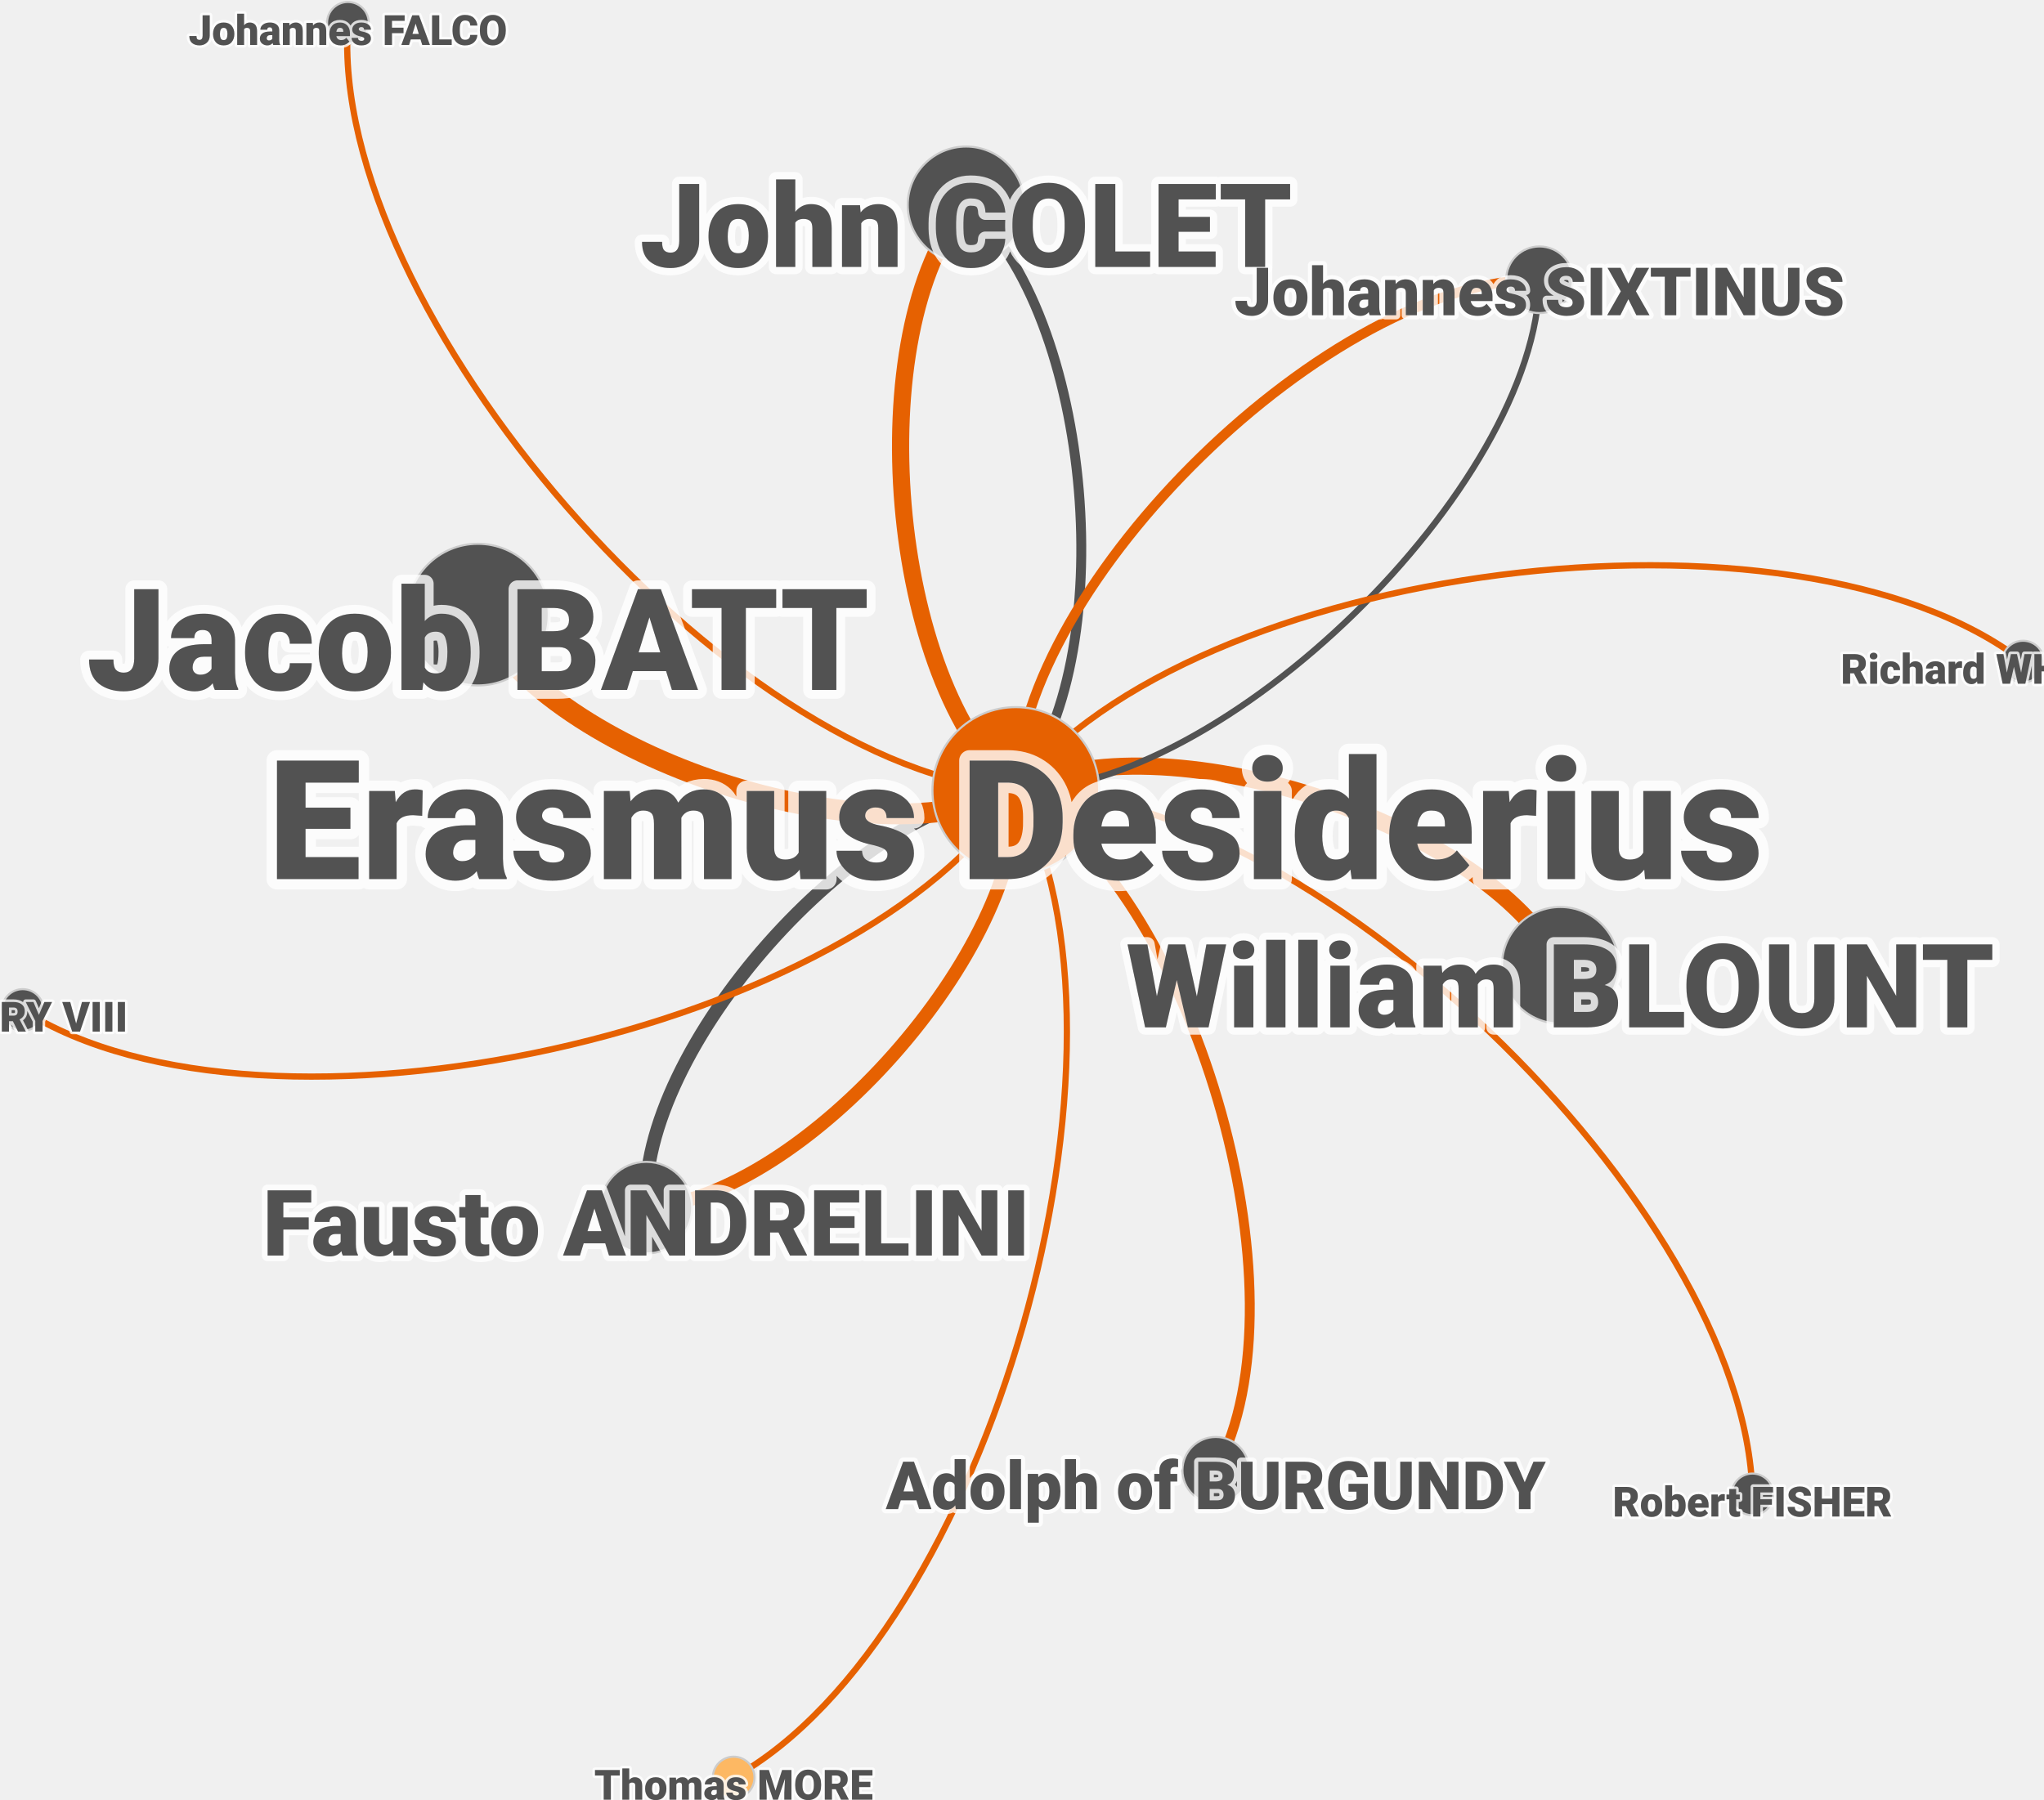
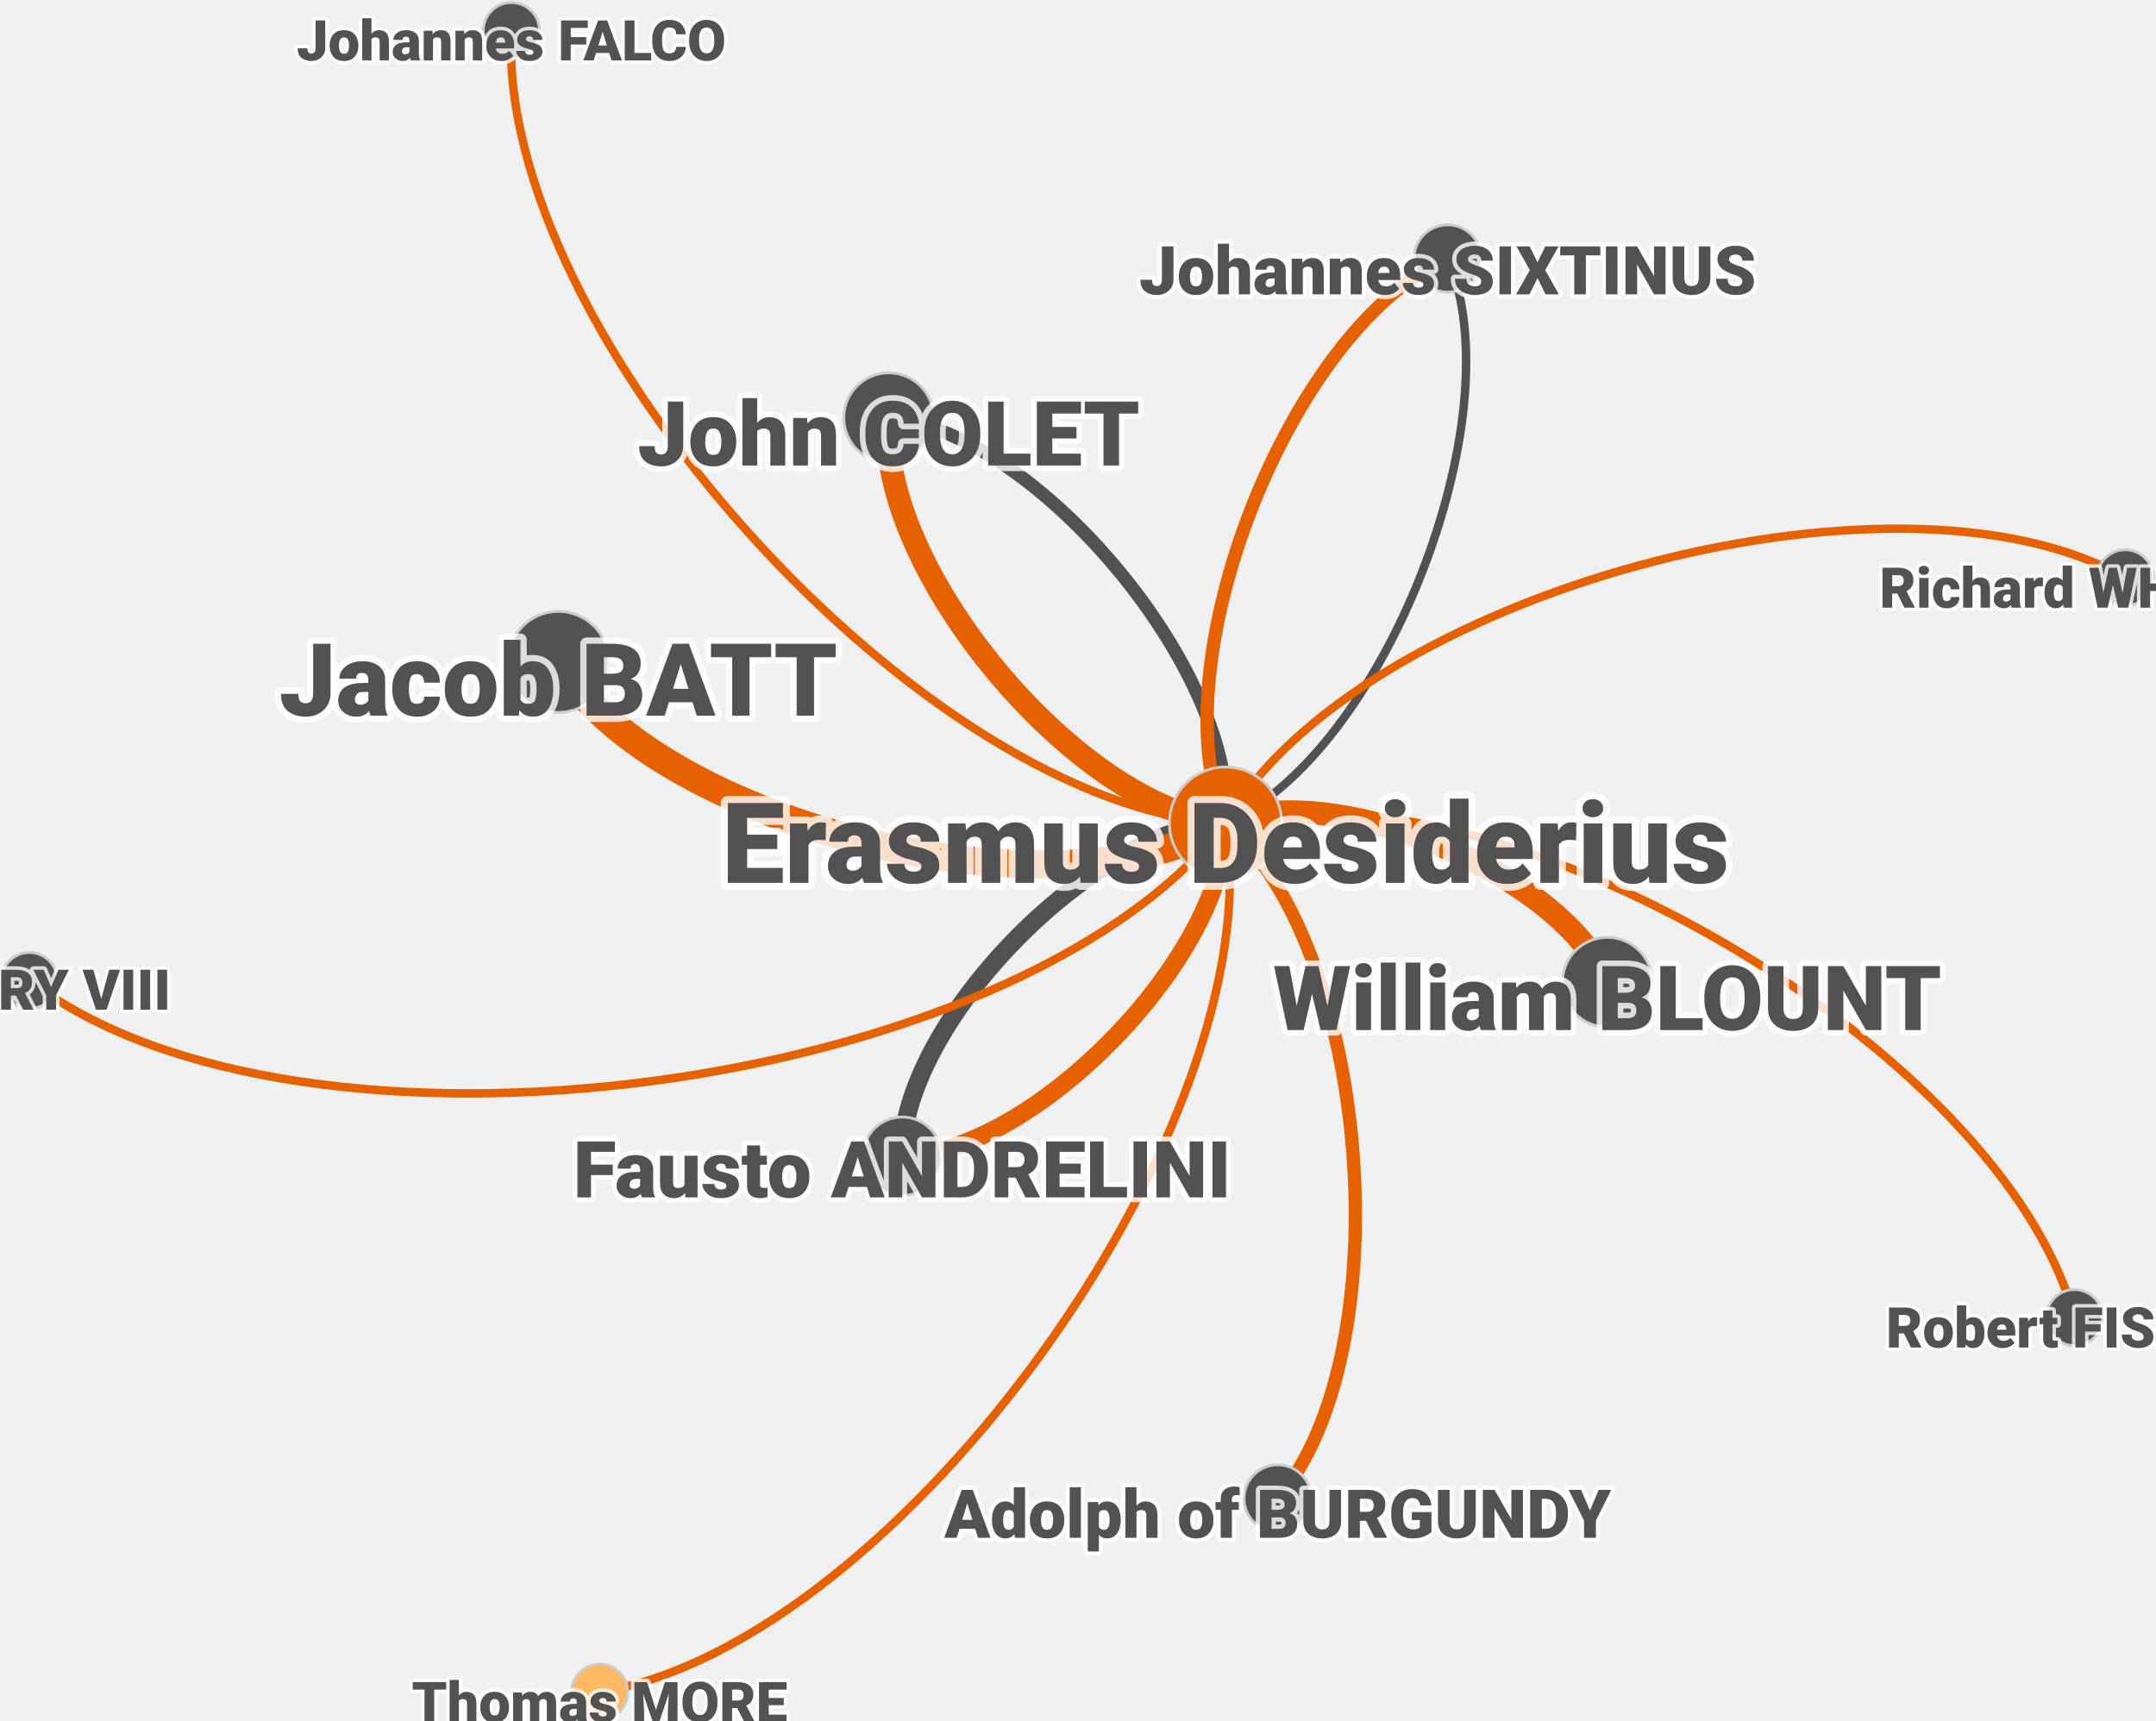
- <svg xmlns="http://www.w3.org/2000/svg" contentScriptType="text/ecmascript" width="981.0" zoomAndPan="magnify" contentStyleType="text/css" viewBox="-492 -420 981 864" height="864.0" preserveAspectRatio="xMidYMid meet" version="1.1">
+ <svg xmlns="http://www.w3.org/2000/svg" contentScriptType="text/ecmascript" width="768.0" zoomAndPan="magnify" contentStyleType="text/css" viewBox="-393 -309 768 613" height="613.0" preserveAspectRatio="xMidYMid meet" version="1.1">
  <g id="edges">
-     <path fill="none" stroke-width="6.5" d="M -181.811,159.722 C -186.401,84.201 -80.004,-35.966 -4.483,-40.556" class="id_andrelini_publio_fausto_viaf_32016421 id_erasmus_desiderius_viaf_95982394" stroke-opacity="1.0" stroke="#525252" />
-     <path fill="none" stroke-width="10.0" d="M -4.483,-40.556 C -72.997,-5.807 -227.891,-56.454 -262.64,-124.967" class="id_erasmus_desiderius_viaf_95982394 id_batt_jacob_viaf_291974564" stroke-opacity="1.0" stroke="#e66101" />
-     <path fill="none" stroke-width="6.5" d="M -4.483,-40.556 C 0.107,34.965 -106.29,155.132 -181.811,159.722" class="id_erasmus_desiderius_viaf_95982394 id_andrelini_publio_fausto_viaf_32016421" stroke-opacity="1.0" stroke="#e66101" />
-     <path fill="none" stroke-width="3.0" d="M -4.483,-40.556 C -78.729,75.843 -364.696,139.073 -481.095,64.827" class="id_erasmus_desiderius_viaf_95982394 id_henry_viii_king_of_england_viaf_172419710" stroke-opacity="1.0" stroke="#e66101" />
-     <path fill="none" stroke-width="8.25" d="M -4.483,-40.556 C 64.578,-76.039 221.394,-25.673 256.877,43.388" class="id_erasmus_desiderius_viaf_95982394 id_blount_william_viaf_212831990" stroke-opacity="1.0" stroke="#e66101" />
-     <path fill="none" stroke-width="4.75" d="M -28.335,-321.653 C 32.655,-270.204 46.966,-101.546 -4.483,-40.556" class="id_colet_john_viaf_34454805 id_erasmus_desiderius_viaf_95982394" stroke-opacity="1.0" stroke="#525252" />
-     <path fill="none" stroke-width="8.25" d="M -4.483,-40.556 C -65.473,-92.005 -79.784,-260.663 -28.335,-321.653" class="id_erasmus_desiderius_viaf_95982394 id_colet_john_viaf_34454805" stroke-opacity="1.0" stroke="#e66101" />
-     <path fill="none" stroke-width="3.0" d="M 246.869,-285.701 C 245.628,-186.401 94.816,-39.314 -4.483,-40.556" class="id_sixtinus_johannes_viaf_unknown id_erasmus_desiderius_viaf_95982394" stroke-opacity="1.0" stroke="#525252" />
-     <path fill="none" stroke-width="4.75" d="M -4.483,-40.556 C -3.242,-139.855 147.57,-286.942 246.869,-285.701" class="id_erasmus_desiderius_viaf_95982394 id_sixtinus_johannes_viaf_unknown" stroke-opacity="1.0" stroke="#e66101" />
-     <path fill="none" stroke-width="3.0" d="M -4.483,-40.556 C 63.201,81.291 -18.042,365.587 -139.888,433.272" class="id_erasmus_desiderius_viaf_95982394 id_more_thomas_sir_saint_viaf_29541174" stroke-opacity="1.0" stroke="#e66101" />
-     <path fill="none" stroke-width="3.0" d="M -4.483,-40.556 C 133.808,-43.682 345.935,159.067 349.061,297.358" class="id_erasmus_desiderius_viaf_95982394 id_fisher_robert_viaf_unknown" stroke-opacity="1.0" stroke="#e66101" />
-     <path fill="none" stroke-width="3.0" d="M -4.483,-40.556 C -142.291,-50.147 -334.616,-271.244 -325.025,-409.052" class="id_erasmus_desiderius_viaf_95982394 id_falco_johannes_viaf_unknown" stroke-opacity="1.0" stroke="#e66101" />
-     <path fill="none" stroke-width="3.0" d="M -4.483,-40.556 C 79.83,-149.617 369.892,-186.737 478.953,-102.424" class="id_erasmus_desiderius_viaf_95982394 id_whitford_richard_viaf_7440509" stroke-opacity="1.0" stroke="#e66101" />
-     <path fill="none" stroke-width="4.75" d="M -4.483,-40.556 C 79.981,5.516 137.571,201.319 91.5,285.784" class="id_erasmus_desiderius_viaf_95982394 id_bourgogne_adolphe_de_viaf_308694698" stroke-opacity="1.0" stroke="#e66101" />
+     <path fill="none" stroke-width="6.5" d="M -71.634,102.975 C -72.337,56.195 -3.222,-15.028 43.558,-15.731" class="id_andrelini_publio_fausto_viaf_32016421 id_erasmus_desiderius_viaf_95982394" stroke-opacity="1.0" stroke="#525252" />
+     <path fill="none" stroke-width="10.0" d="M 43.558,-15.731 C -15.464,20.315 -158.066,-14.149 -194.112,-73.171" class="id_erasmus_desiderius_viaf_95982394 id_batt_jacob_viaf_291974564" stroke-opacity="1.0" stroke="#e66101" />
+     <path fill="none" stroke-width="6.5" d="M 43.558,-15.731 C 44.261,31.048 -24.854,102.272 -71.634,102.975" class="id_erasmus_desiderius_viaf_95982394 id_andrelini_publio_fausto_viaf_32016421" stroke-opacity="1.0" stroke="#e66101" />
+     <path fill="none" stroke-width="3.0" d="M 43.558,-15.731 C -30.447,80.708 -286.112,114.359 -382.551,40.355" class="id_erasmus_desiderius_viaf_95982394 id_henry_viii_king_of_england_viaf_172419710" stroke-opacity="1.0" stroke="#e66101" />
+     <path fill="none" stroke-width="8.25" d="M 43.558,-15.731 C 82.096,-31.594 163.697,2.42 179.559,40.958" class="id_erasmus_desiderius_viaf_95982394 id_blount_william_viaf_212831990" stroke-opacity="1.0" stroke="#e66101" />
+     <path fill="none" stroke-width="4.75" d="M -76.426,-160.171 C -23.542,-155.28 48.449,-68.616 43.558,-15.731" class="id_colet_john_viaf_34454805 id_erasmus_desiderius_viaf_95982394" stroke-opacity="1.0" stroke="#525252" />
+     <path fill="none" stroke-width="8.25" d="M 43.558,-15.731 C -9.327,-20.622 -81.317,-107.286 -76.426,-160.171" class="id_erasmus_desiderius_viaf_95982394 id_colet_john_viaf_34454805" stroke-opacity="1.0" stroke="#e66101" />
+     <path fill="none" stroke-width="3.0" d="M 122.689,-216.901 C 147.097,-160.841 99.618,-40.139 43.558,-15.731" class="id_sixtinus_johannes_viaf_unknown id_erasmus_desiderius_viaf_95982394" stroke-opacity="1.0" stroke="#525252" />
+     <path fill="none" stroke-width="4.75" d="M 43.558,-15.731 C 19.15,-71.791 66.629,-192.493 122.689,-216.901" class="id_erasmus_desiderius_viaf_95982394 id_sixtinus_johannes_viaf_unknown" stroke-opacity="1.0" stroke="#e66101" />
+     <path fill="none" stroke-width="3.0" d="M 43.558,-15.731 C 60.893,90.793 -72.89,276.582 -179.413,293.917" class="id_erasmus_desiderius_viaf_95982394 id_more_thomas_sir_saint_viaf_29541174" stroke-opacity="1.0" stroke="#e66101" />
+     <path fill="none" stroke-width="3.0" d="M 43.558,-15.731 C 139.269,-40.97 320.694,64.739 345.933,160.451" class="id_erasmus_desiderius_viaf_95982394 id_fisher_robert_viaf_unknown" stroke-opacity="1.0" stroke="#e66101" />
+     <path fill="none" stroke-width="3.0" d="M 43.558,-15.731 C -63.799,-21.327 -216.442,-190.756 -210.846,-298.114" class="id_erasmus_desiderius_viaf_95982394 id_falco_johannes_viaf_unknown" stroke-opacity="1.0" stroke="#e66101" />
+     <path fill="none" stroke-width="3.0" d="M 43.558,-15.731 C 90.171,-97.306 282.452,-149.748 364.026,-103.136" class="id_erasmus_desiderius_viaf_95982394 id_whitford_richard_viaf_7440509" stroke-opacity="1.0" stroke="#e66101" />
+     <path fill="none" stroke-width="4.75" d="M 43.558,-15.731 C 95.399,28.676 106.55,173.05 62.143,224.891" class="id_erasmus_desiderius_viaf_95982394 id_bourgogne_adolphe_de_viaf_308694698" stroke-opacity="1.0" stroke="#e66101" />
  </g>
  <g id="nodes">
-     <circle fill-opacity="1.0" fill="#525252" r="22.0" cx="-181.811" class="id_andrelini_publio_fausto_viaf_32016421" cy="159.722" stroke="#cccccc" stroke-opacity="1.0" stroke-width="1.0" />
-     <circle fill-opacity="1.0" fill="#525252" r="34.0" cx="-262.64" class="id_batt_jacob_viaf_291974564" cy="-124.967" stroke="#cccccc" stroke-opacity="1.0" stroke-width="1.0" />
-     <circle fill-opacity="1.0" fill="#525252" r="28.0" cx="256.877" class="id_blount_william_viaf_212831990" cy="43.388" stroke="#cccccc" stroke-opacity="1.0" stroke-width="1.0" />
-     <circle fill-opacity="1.0" fill="#525252" r="16.0" cx="91.5" class="id_bourgogne_adolphe_de_viaf_308694698" cy="285.784" stroke="#cccccc" stroke-opacity="1.0" stroke-width="1.0" />
-     <circle fill-opacity="1.0" fill="#525252" r="28.0" cx="-28.335" class="id_colet_john_viaf_34454805" cy="-321.653" stroke="#cccccc" stroke-opacity="1.0" stroke-width="1.0" />
-     <circle fill-opacity="1.0" fill="#e66101" r="40.0" cx="-4.483" class="id_erasmus_desiderius_viaf_95982394" cy="-40.556" stroke="#cccccc" stroke-opacity="1.0" stroke-width="1.0" />
-     <circle fill-opacity="1.0" fill="#525252" r="10.0" cx="-325.025" class="id_falco_johannes_viaf_unknown" cy="-409.052" stroke="#cccccc" stroke-opacity="1.0" stroke-width="1.0" />
-     <circle fill-opacity="1.0" fill="#525252" r="10.0" cx="349.061" class="id_fisher_robert_viaf_unknown" cy="297.358" stroke="#cccccc" stroke-opacity="1.0" stroke-width="1.0" />
-     <circle fill-opacity="1.0" fill="#525252" r="10.0" cx="-481.095" class="id_henry_viii_king_of_england_viaf_172419710" cy="64.827" stroke="#cccccc" stroke-opacity="1.0" stroke-width="1.0" />
-     <circle fill-opacity="1.0" fill="#fdb863" r="10.0" cx="-139.888" class="id_more_thomas_sir_saint_viaf_29541174" cy="433.272" stroke="#cccccc" stroke-opacity="1.0" stroke-width="1.0" />
-     <circle fill-opacity="1.0" fill="#525252" r="16.0" cx="246.869" class="id_sixtinus_johannes_viaf_unknown" cy="-285.701" stroke="#cccccc" stroke-opacity="1.0" stroke-width="1.0" />
-     <circle fill-opacity="1.0" fill="#525252" r="10.0" cx="478.953" class="id_whitford_richard_viaf_7440509" cy="-102.424" stroke="#cccccc" stroke-opacity="1.0" stroke-width="1.0" />
+     <circle fill-opacity="1.0" fill="#525252" r="14.0" cx="-71.634" class="id_andrelini_publio_fausto_viaf_32016421" cy="102.975" stroke="#cccccc" stroke-opacity="1.0" stroke-width="1.0" />
+     <circle fill-opacity="1.0" fill="#525252" r="18.0" cx="-194.112" class="id_batt_jacob_viaf_291974564" cy="-73.171" stroke="#cccccc" stroke-opacity="1.0" stroke-width="1.0" />
+     <circle fill-opacity="1.0" fill="#525252" r="16.0" cx="179.559" class="id_blount_william_viaf_212831990" cy="40.958" stroke="#cccccc" stroke-opacity="1.0" stroke-width="1.0" />
+     <circle fill-opacity="1.0" fill="#525252" r="12.0" cx="62.143" class="id_bourgogne_adolphe_de_viaf_308694698" cy="224.891" stroke="#cccccc" stroke-opacity="1.0" stroke-width="1.0" />
+     <circle fill-opacity="1.0" fill="#525252" r="16.0" cx="-76.426" class="id_colet_john_viaf_34454805" cy="-160.171" stroke="#cccccc" stroke-opacity="1.0" stroke-width="1.0" />
+     <circle fill-opacity="1.0" fill="#e66101" r="20.0" cx="43.558" class="id_erasmus_desiderius_viaf_95982394" cy="-15.731" stroke="#cccccc" stroke-opacity="1.0" stroke-width="1.0" />
+     <circle fill-opacity="1.0" fill="#525252" r="10.0" cx="-210.846" class="id_falco_johannes_viaf_unknown" cy="-298.114" stroke="#cccccc" stroke-opacity="1.0" stroke-width="1.0" />
+     <circle fill-opacity="1.0" fill="#525252" r="10.0" cx="345.933" class="id_fisher_robert_viaf_unknown" cy="160.451" stroke="#cccccc" stroke-opacity="1.0" stroke-width="1.0" />
+     <circle fill-opacity="1.0" fill="#525252" r="10.0" cx="-382.551" class="id_henry_viii_king_of_england_viaf_172419710" cy="40.355" stroke="#cccccc" stroke-opacity="1.0" stroke-width="1.0" />
+     <circle fill-opacity="1.0" fill="#fdb863" r="10.0" cx="-179.413" class="id_more_thomas_sir_saint_viaf_29541174" cy="293.917" stroke="#cccccc" stroke-opacity="1.0" stroke-width="1.0" />
+     <circle fill-opacity="1.0" fill="#525252" r="12.0" cx="122.689" class="id_sixtinus_johannes_viaf_unknown" cy="-216.901" stroke="#cccccc" stroke-opacity="1.0" stroke-width="1.0" />
+     <circle fill-opacity="1.0" fill="#525252" r="10.0" cx="364.026" class="id_whitford_richard_viaf_7440509" cy="-103.136" stroke="#cccccc" stroke-opacity="1.0" stroke-width="1.0" />
  </g>
  <g id="node-labels-outline">
-     <text stroke-linecap="round" font-size="44" x="-181.811" y="167.649" fill="#525252" stroke-linejoin="round" style="text-anchor: middle; dominant-baseline: central;" font-family="Roboto Black" class="id_andrelini_publio_fausto_viaf_32016421" stroke="#ffffff" stroke-opacity="0.8" stroke-width="5.5px">
+     <text stroke-linecap="round" font-size="28" x="-71.634" y="108.02" fill="#525252" stroke-linejoin="round" style="text-anchor: middle; dominant-baseline: central;" font-family="Roboto Black" class="id_andrelini_publio_fausto_viaf_32016421" stroke="#ffffff" stroke-opacity="0.8" stroke-width="3.5px">
            Fausto ANDRELINI
        </text>
-     <text stroke-linecap="round" font-size="68" x="-262.64" y="-112.051" fill="#525252" stroke-linejoin="round" style="text-anchor: middle; dominant-baseline: central;" font-family="Roboto Black" class="id_batt_jacob_viaf_291974564" stroke="#ffffff" stroke-opacity="0.8" stroke-width="8.5px">
+     <text stroke-linecap="round" font-size="36" x="-194.112" y="-66.333" fill="#525252" stroke-linejoin="round" style="text-anchor: middle; dominant-baseline: central;" font-family="Roboto Black" class="id_batt_jacob_viaf_291974564" stroke="#ffffff" stroke-opacity="0.8" stroke-width="4.5px">
            Jacob BATT
        </text>
-     <text stroke-linecap="round" font-size="56" x="256.877" y="54.025" fill="#525252" stroke-linejoin="round" style="text-anchor: middle; dominant-baseline: central;" font-family="Roboto Black" class="id_blount_william_viaf_212831990" stroke="#ffffff" stroke-opacity="0.8" stroke-width="7.0px">
+     <text stroke-linecap="round" font-size="32" x="179.559" y="47.036" fill="#525252" stroke-linejoin="round" style="text-anchor: middle; dominant-baseline: central;" font-family="Roboto Black" class="id_blount_william_viaf_212831990" stroke="#ffffff" stroke-opacity="0.8" stroke-width="4.0px">
            William BLOUNT
        </text>
-     <text stroke-linecap="round" font-size="32" x="91.5" y="293.492" fill="#525252" stroke-linejoin="round" style="text-anchor: middle; dominant-baseline: central;" font-family="Roboto Black" class="id_bourgogne_adolphe_de_viaf_308694698" stroke="#ffffff" stroke-opacity="0.8" stroke-width="4.0px">
+     <text stroke-linecap="round" font-size="24" x="62.143" y="230.672" fill="#525252" stroke-linejoin="round" style="text-anchor: middle; dominant-baseline: central;" font-family="Roboto Black" class="id_bourgogne_adolphe_de_viaf_308694698" stroke="#ffffff" stroke-opacity="0.8" stroke-width="3.0px">
            Adolph of BURGUNDY
        </text>
-     <text stroke-linecap="round" font-size="56" x="-28.335" y="-311.017" fill="#525252" stroke-linejoin="round" style="text-anchor: middle; dominant-baseline: central;" font-family="Roboto Black" class="id_colet_john_viaf_34454805" stroke="#ffffff" stroke-opacity="0.8" stroke-width="7.0px">
+     <text stroke-linecap="round" font-size="32" x="-76.426" y="-154.093" fill="#525252" stroke-linejoin="round" style="text-anchor: middle; dominant-baseline: central;" font-family="Roboto Black" class="id_colet_john_viaf_34454805" stroke="#ffffff" stroke-opacity="0.8" stroke-width="4.0px">
            John COLET
        </text>
-     <text stroke-linecap="round" font-size="80" x="-4.483" y="-25.36" fill="#525252" stroke-linejoin="round" style="text-anchor: middle; dominant-baseline: central;" font-family="Roboto Black" class="id_erasmus_desiderius_viaf_95982394" stroke="#ffffff" stroke-opacity="0.8" stroke-width="10.0px">
+     <text stroke-linecap="round" font-size="40" x="43.558" y="-8.133" fill="#525252" stroke-linejoin="round" style="text-anchor: middle; dominant-baseline: central;" font-family="Roboto Black" class="id_erasmus_desiderius_viaf_95982394" stroke="#ffffff" stroke-opacity="0.8" stroke-width="5.0px">
            Erasmus Desiderius
        </text>
-     <text stroke-linecap="round" font-size="20" x="-325.025" y="-405.253" fill="#525252" stroke-linejoin="round" style="text-anchor: middle; dominant-baseline: central;" font-family="Roboto Black" class="id_falco_johannes_viaf_unknown" stroke="#ffffff" stroke-opacity="0.8" stroke-width="2.5px">
+     <text stroke-linecap="round" font-size="20" x="-210.846" y="-294.315" fill="#525252" stroke-linejoin="round" style="text-anchor: middle; dominant-baseline: central;" font-family="Roboto Black" class="id_falco_johannes_viaf_unknown" stroke="#ffffff" stroke-opacity="0.8" stroke-width="2.5px">
            Johannes FALCO
        </text>
-     <text stroke-linecap="round" font-size="20" x="349.061" y="301.157" fill="#525252" stroke-linejoin="round" style="text-anchor: middle; dominant-baseline: central;" font-family="Roboto Black" class="id_fisher_robert_viaf_unknown" stroke="#ffffff" stroke-opacity="0.8" stroke-width="2.5px">
+     <text stroke-linecap="round" font-size="20" x="345.933" y="164.25" fill="#525252" stroke-linejoin="round" style="text-anchor: middle; dominant-baseline: central;" font-family="Roboto Black" class="id_fisher_robert_viaf_unknown" stroke="#ffffff" stroke-opacity="0.8" stroke-width="2.5px">
            Robert FISHER
        </text>
-     <text stroke-linecap="round" font-size="20" x="-481.095" y="68.382" fill="#525252" stroke-linejoin="round" style="text-anchor: middle; dominant-baseline: central;" font-family="Roboto Black" class="id_henry_viii_king_of_england_viaf_172419710" stroke="#ffffff" stroke-opacity="0.8" stroke-width="2.5px">
+     <text stroke-linecap="round" font-size="20" x="-382.551" y="43.909" fill="#525252" stroke-linejoin="round" style="text-anchor: middle; dominant-baseline: central;" font-family="Roboto Black" class="id_henry_viii_king_of_england_viaf_172419710" stroke="#ffffff" stroke-opacity="0.8" stroke-width="2.5px">
            HENRY VIII
        </text>
-     <text stroke-linecap="round" font-size="20" x="-139.888" y="437.07" fill="#525252" stroke-linejoin="round" style="text-anchor: middle; dominant-baseline: central;" font-family="Roboto Black" class="id_more_thomas_sir_saint_viaf_29541174" stroke="#ffffff" stroke-opacity="0.8" stroke-width="2.5px">
+     <text stroke-linecap="round" font-size="20" x="-179.413" y="297.716" fill="#525252" stroke-linejoin="round" style="text-anchor: middle; dominant-baseline: central;" font-family="Roboto Black" class="id_more_thomas_sir_saint_viaf_29541174" stroke="#ffffff" stroke-opacity="0.8" stroke-width="2.5px">
            Thomas MORE
        </text>
-     <text stroke-linecap="round" font-size="32" x="246.869" y="-279.623" fill="#525252" stroke-linejoin="round" style="text-anchor: middle; dominant-baseline: central;" font-family="Roboto Black" class="id_sixtinus_johannes_viaf_unknown" stroke="#ffffff" stroke-opacity="0.8" stroke-width="4.0px">
+     <text stroke-linecap="round" font-size="24" x="122.689" y="-212.343" fill="#525252" stroke-linejoin="round" style="text-anchor: middle; dominant-baseline: central;" font-family="Roboto Black" class="id_sixtinus_johannes_viaf_unknown" stroke="#ffffff" stroke-opacity="0.8" stroke-width="3.0px">
            Johannes SIXTINUS
        </text>
-     <text stroke-linecap="round" font-size="20" x="478.953" y="-98.625" fill="#525252" stroke-linejoin="round" style="text-anchor: middle; dominant-baseline: central;" font-family="Roboto Black" class="id_whitford_richard_viaf_7440509" stroke="#ffffff" stroke-opacity="0.8" stroke-width="2.5px">
+     <text stroke-linecap="round" font-size="20" x="364.026" y="-99.337" fill="#525252" stroke-linejoin="round" style="text-anchor: middle; dominant-baseline: central;" font-family="Roboto Black" class="id_whitford_richard_viaf_7440509" stroke="#ffffff" stroke-opacity="0.8" stroke-width="2.5px">
            Richard WHITFORD
        </text>
  </g>
  <g id="node-labels">
-     <text font-size="44" x="-181.811" y="167.649" fill="#525252" style="text-anchor: middle; dominant-baseline: central;" font-family="Roboto Black" class="id_andrelini_publio_fausto_viaf_32016421">
+     <text font-size="28" x="-71.634" y="108.02" fill="#525252" style="text-anchor: middle; dominant-baseline: central;" font-family="Roboto Black" class="id_andrelini_publio_fausto_viaf_32016421">
            Fausto ANDRELINI
        </text>
-     <text font-size="68" x="-262.64" y="-112.051" fill="#525252" style="text-anchor: middle; dominant-baseline: central;" font-family="Roboto Black" class="id_batt_jacob_viaf_291974564">
+     <text font-size="36" x="-194.112" y="-66.333" fill="#525252" style="text-anchor: middle; dominant-baseline: central;" font-family="Roboto Black" class="id_batt_jacob_viaf_291974564">
            Jacob BATT
        </text>
-     <text font-size="56" x="256.877" y="54.025" fill="#525252" style="text-anchor: middle; dominant-baseline: central;" font-family="Roboto Black" class="id_blount_william_viaf_212831990">
+     <text font-size="32" x="179.559" y="47.036" fill="#525252" style="text-anchor: middle; dominant-baseline: central;" font-family="Roboto Black" class="id_blount_william_viaf_212831990">
            William BLOUNT
        </text>
-     <text font-size="32" x="91.5" y="293.492" fill="#525252" style="text-anchor: middle; dominant-baseline: central;" font-family="Roboto Black" class="id_bourgogne_adolphe_de_viaf_308694698">
+     <text font-size="24" x="62.143" y="230.672" fill="#525252" style="text-anchor: middle; dominant-baseline: central;" font-family="Roboto Black" class="id_bourgogne_adolphe_de_viaf_308694698">
            Adolph of BURGUNDY
        </text>
-     <text font-size="56" x="-28.335" y="-311.017" fill="#525252" style="text-anchor: middle; dominant-baseline: central;" font-family="Roboto Black" class="id_colet_john_viaf_34454805">
+     <text font-size="32" x="-76.426" y="-154.093" fill="#525252" style="text-anchor: middle; dominant-baseline: central;" font-family="Roboto Black" class="id_colet_john_viaf_34454805">
            John COLET
        </text>
-     <text font-size="80" x="-4.483" y="-25.36" fill="#525252" style="text-anchor: middle; dominant-baseline: central;" font-family="Roboto Black" class="id_erasmus_desiderius_viaf_95982394">
+     <text font-size="40" x="43.558" y="-8.133" fill="#525252" style="text-anchor: middle; dominant-baseline: central;" font-family="Roboto Black" class="id_erasmus_desiderius_viaf_95982394">
            Erasmus Desiderius
        </text>
-     <text font-size="20" x="-325.025" y="-405.253" fill="#525252" style="text-anchor: middle; dominant-baseline: central;" font-family="Roboto Black" class="id_falco_johannes_viaf_unknown">
+     <text font-size="20" x="-210.846" y="-294.315" fill="#525252" style="text-anchor: middle; dominant-baseline: central;" font-family="Roboto Black" class="id_falco_johannes_viaf_unknown">
            Johannes FALCO
        </text>
-     <text font-size="20" x="349.061" y="301.157" fill="#525252" style="text-anchor: middle; dominant-baseline: central;" font-family="Roboto Black" class="id_fisher_robert_viaf_unknown">
+     <text font-size="20" x="345.933" y="164.25" fill="#525252" style="text-anchor: middle; dominant-baseline: central;" font-family="Roboto Black" class="id_fisher_robert_viaf_unknown">
            Robert FISHER
        </text>
-     <text font-size="20" x="-481.095" y="68.382" fill="#525252" style="text-anchor: middle; dominant-baseline: central;" font-family="Roboto Black" class="id_henry_viii_king_of_england_viaf_172419710">
+     <text font-size="20" x="-382.551" y="43.909" fill="#525252" style="text-anchor: middle; dominant-baseline: central;" font-family="Roboto Black" class="id_henry_viii_king_of_england_viaf_172419710">
            HENRY VIII
        </text>
-     <text font-size="20" x="-139.888" y="437.07" fill="#525252" style="text-anchor: middle; dominant-baseline: central;" font-family="Roboto Black" class="id_more_thomas_sir_saint_viaf_29541174">
+     <text font-size="20" x="-179.413" y="297.716" fill="#525252" style="text-anchor: middle; dominant-baseline: central;" font-family="Roboto Black" class="id_more_thomas_sir_saint_viaf_29541174">
            Thomas MORE
        </text>
-     <text font-size="32" x="246.869" y="-279.623" fill="#525252" style="text-anchor: middle; dominant-baseline: central;" font-family="Roboto Black" class="id_sixtinus_johannes_viaf_unknown">
+     <text font-size="24" x="122.689" y="-212.343" fill="#525252" style="text-anchor: middle; dominant-baseline: central;" font-family="Roboto Black" class="id_sixtinus_johannes_viaf_unknown">
            Johannes SIXTINUS
        </text>
-     <text font-size="20" x="478.953" y="-98.625" fill="#525252" style="text-anchor: middle; dominant-baseline: central;" font-family="Roboto Black" class="id_whitford_richard_viaf_7440509">
+     <text font-size="20" x="364.026" y="-99.337" fill="#525252" style="text-anchor: middle; dominant-baseline: central;" font-family="Roboto Black" class="id_whitford_richard_viaf_7440509">
            Richard WHITFORD
        </text>
  </g>
</svg>
